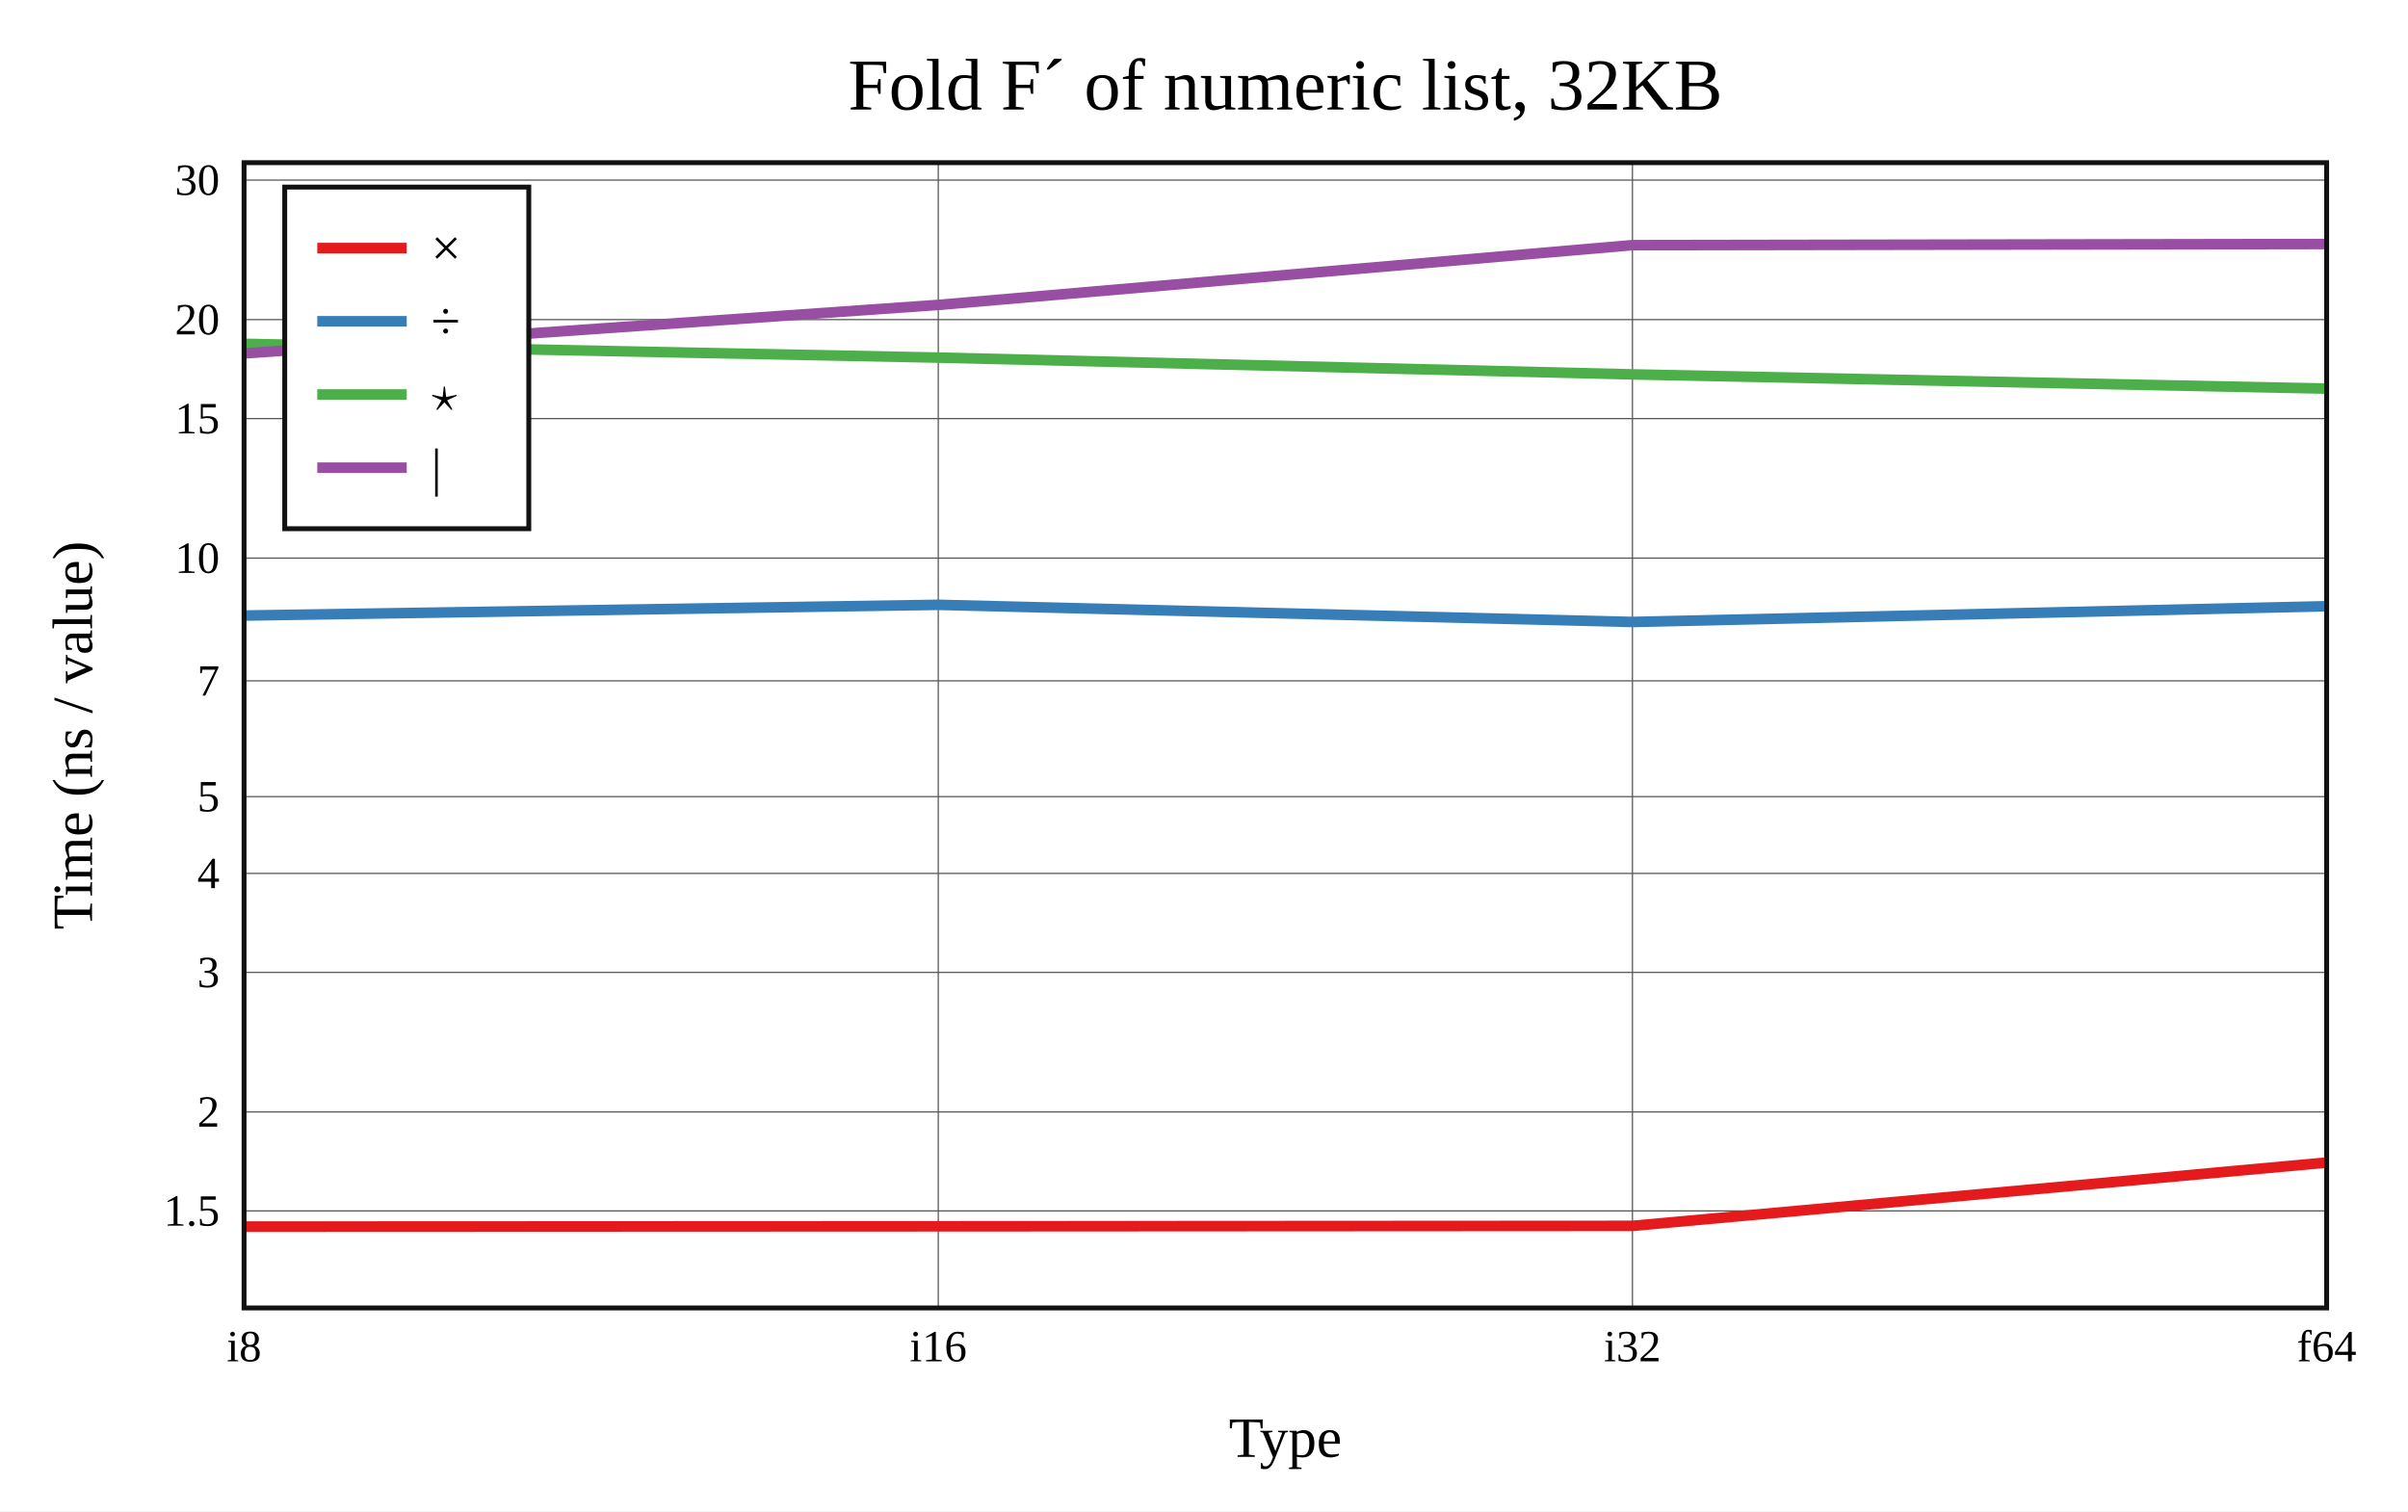
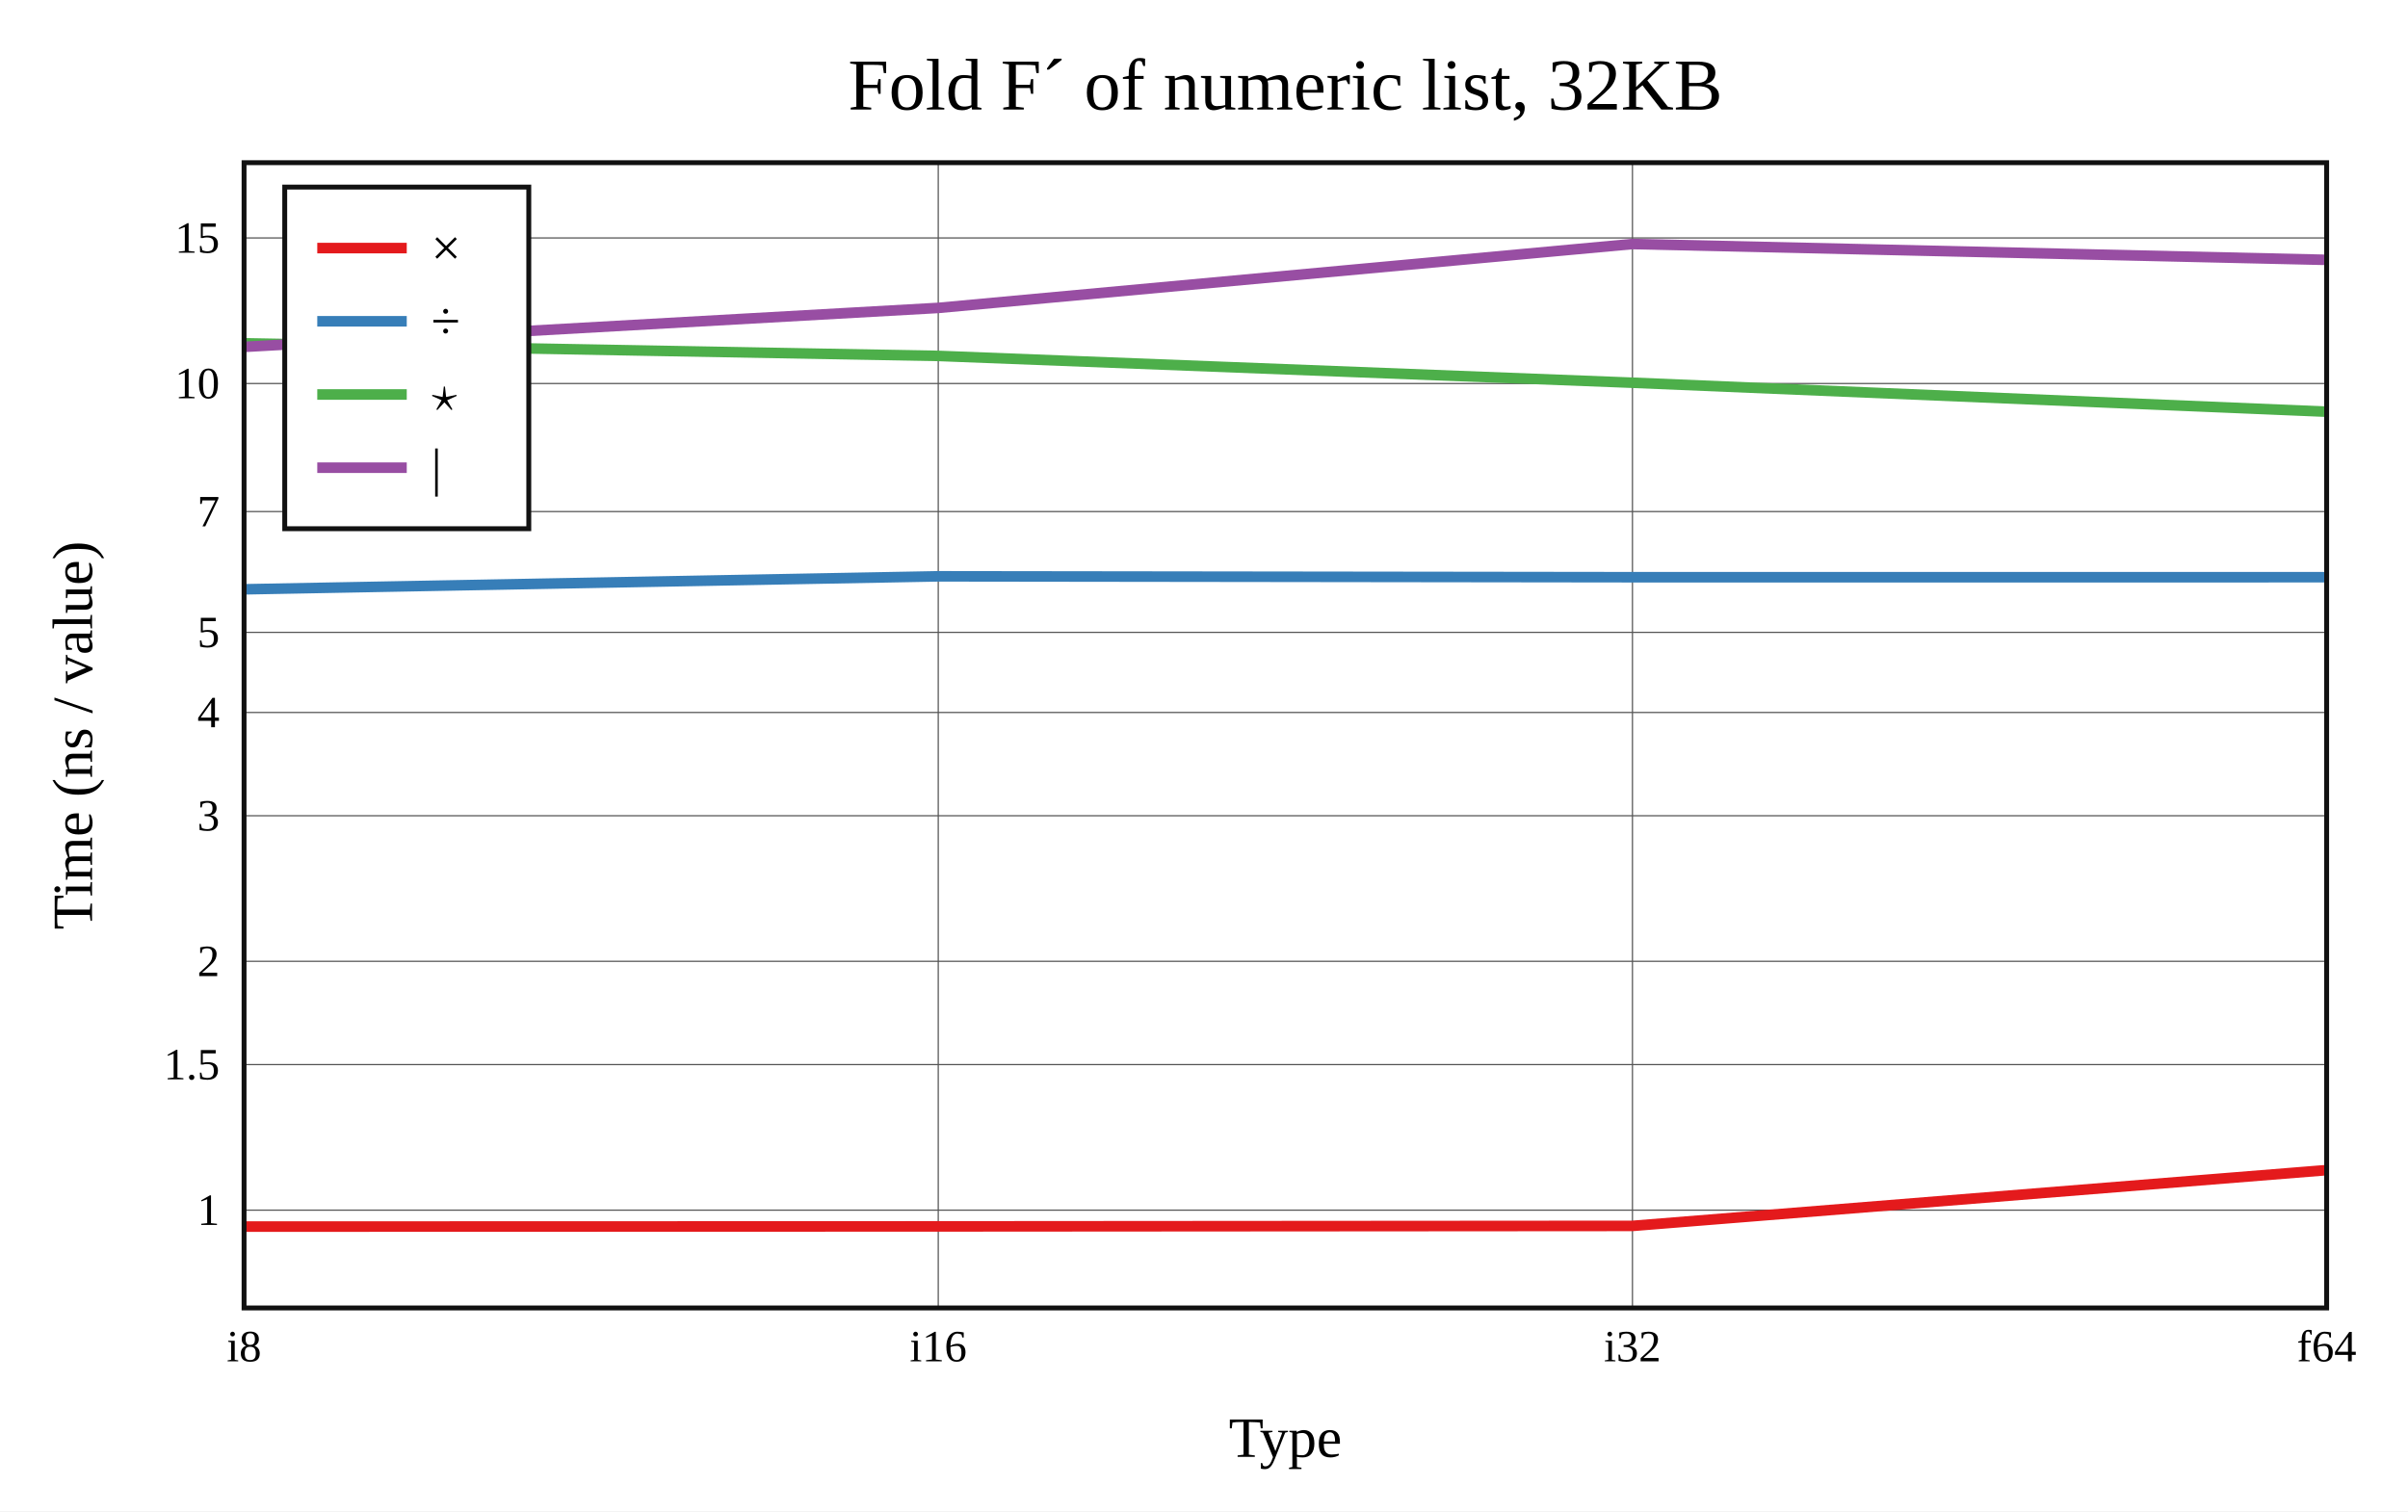
<svg xmlns="http://www.w3.org/2000/svg" viewBox="-60 -40 592 371.6" height="557.4" width="888">
  <g stroke-width="2.6" font-size="14px" text-anchor="middle">
    <defs>
      <clipPath id="clip">
        <rect x="0" y="0" width="512" height="281.6" />
      </clipPath>
    </defs>
    <rect fill="white" x="-60" y="-40" width="592" height="371.6" />
    <text dy="0.33em" font-size="18px" x="256" y="-19">Fold F´ of numeric list, 32KB</text>
    <text dy="0.33em" x="256" y="313.6">Type</text>
    <text dy="0.33em" transform="rotate(-90)" x="-140.8" y="-42">Time (ns / value)</text>
    <g stroke-width="0.3" stroke="#555">
      <path d="M170.667 0v281.6" />
      <path d="M341.333 0v281.6" />
-       <path d="M0 257.741h512" />
-       <path d="M0 233.401h512" />
-       <path d="M0 199.096h512" />
-       <path d="M0 174.756h512" />
-       <path d="M0 155.876h512" />
-       <path d="M0 127.408h512" />
-       <path d="M0 97.231h512" />
-       <path d="M0 62.926h512" />
-       <path d="M0 38.586h512" />
-       <path d="M0 4.281h512" />
+       <path d="M0 257.555h512" />
+       <path d="M0 221.764h512" />
+       <path d="M0 196.369h512" />
+       <path d="M0 160.578h512" />
+       <path d="M0 135.184h512" />
+       <path d="M0 115.486h512" />
+       <path d="M0 85.785h512" />
+       <path d="M0 54.3h512" />
+       <path d="M0 18.509h512" />
    </g>
    <g font-size="11px">
      <text dy="0.33em" x="0" y="291.1">i8</text>
      <text dy="0.33em" x="170.667" y="291.1">i16</text>
      <text dy="0.33em" x="341.333" y="291.1">i32</text>
      <text dy="0.33em" x="512" y="291.1">f64</text>
      <g text-anchor="end">
-         <text dy="0.33em" x="-6" y="257.741">1.5</text>
-         <text dy="0.33em" x="-6" y="233.401">2</text>
-         <text dy="0.33em" x="-6" y="199.096">3</text>
-         <text dy="0.33em" x="-6" y="174.756">4</text>
-         <text dy="0.33em" x="-6" y="155.876">5</text>
-         <text dy="0.33em" x="-6" y="127.408">7</text>
-         <text dy="0.33em" x="-6" y="97.231">10</text>
-         <text dy="0.33em" x="-6" y="62.926">15</text>
-         <text dy="0.33em" x="-6" y="38.586">20</text>
-         <text dy="0.33em" x="-6" y="4.281">30</text>
+         <text dy="0.33em" x="-6" y="257.555">1</text>
+         <text dy="0.33em" x="-6" y="221.764">1.5</text>
+         <text dy="0.33em" x="-6" y="196.369">2</text>
+         <text dy="0.33em" x="-6" y="160.578">3</text>
+         <text dy="0.33em" x="-6" y="135.184">4</text>
+         <text dy="0.33em" x="-6" y="115.486">5</text>
+         <text dy="0.33em" x="-6" y="85.785">7</text>
+         <text dy="0.33em" x="-6" y="54.3">10</text>
+         <text dy="0.33em" x="-6" y="18.509">15</text>
      </g>
    </g>
    <g clip-path="url(#clip)" fill="none" stroke-linecap="round" stroke-linejoin="round">
-       <path stroke="#e41a1c" d="M0 261.6L170.667 261.526L341.333 261.424L512 245.858" />
-       <path stroke="#377eb8" d="M0 111.356L170.667 108.716L341.333 112.929L512 109.066" />
-       <path stroke="#4daf4a" d="M0 44.537L170.667 47.929L341.333 52.058L512 55.552" />
-       <path stroke="#984ea3" d="M0 46.905L170.667 34.975L341.333 20.279L512 20" />
+       <path stroke="#e41a1c" d="M0 261.6L170.667 261.552L341.333 261.429L512 247.714" />
+       <path stroke="#377eb8" d="M0 104.901L170.667 101.71L341.333 101.928L512 101.925" />
+       <path stroke="#4daf4a" d="M0 44.411L170.667 47.514L341.333 54.107L512 61.228" />
+       <path stroke="#984ea3" d="M0 45.293L170.667 35.71L341.333 20L512 23.894" />
    </g>
    <rect stroke-width="1.2" stroke="#111" fill="none" x="0" y="0" width="512" height="281.6" />
    <g transform="translate(10,6)" text-anchor="start" font-size="13px">
      <rect stroke-width="1.2" stroke="#111" fill="white" x="0" y="0" width="60" height="84" />
      <path stroke="#e41a1c" d="M8 15h22" />
      <path stroke="#377eb8" d="M8 33h22" />
      <path stroke="#4daf4a" d="M8 51h22" />
      <path stroke="#984ea3" d="M8 69h22" />
      <text dy="0.33em" x="36" y="15">×</text>
      <text dy="0.33em" x="36" y="33">÷</text>
      <text dy="0.33em" x="36" y="51">⋆</text>
      <text dy="0.33em" x="36" y="69">|</text>
    </g>
  </g>
</svg>
